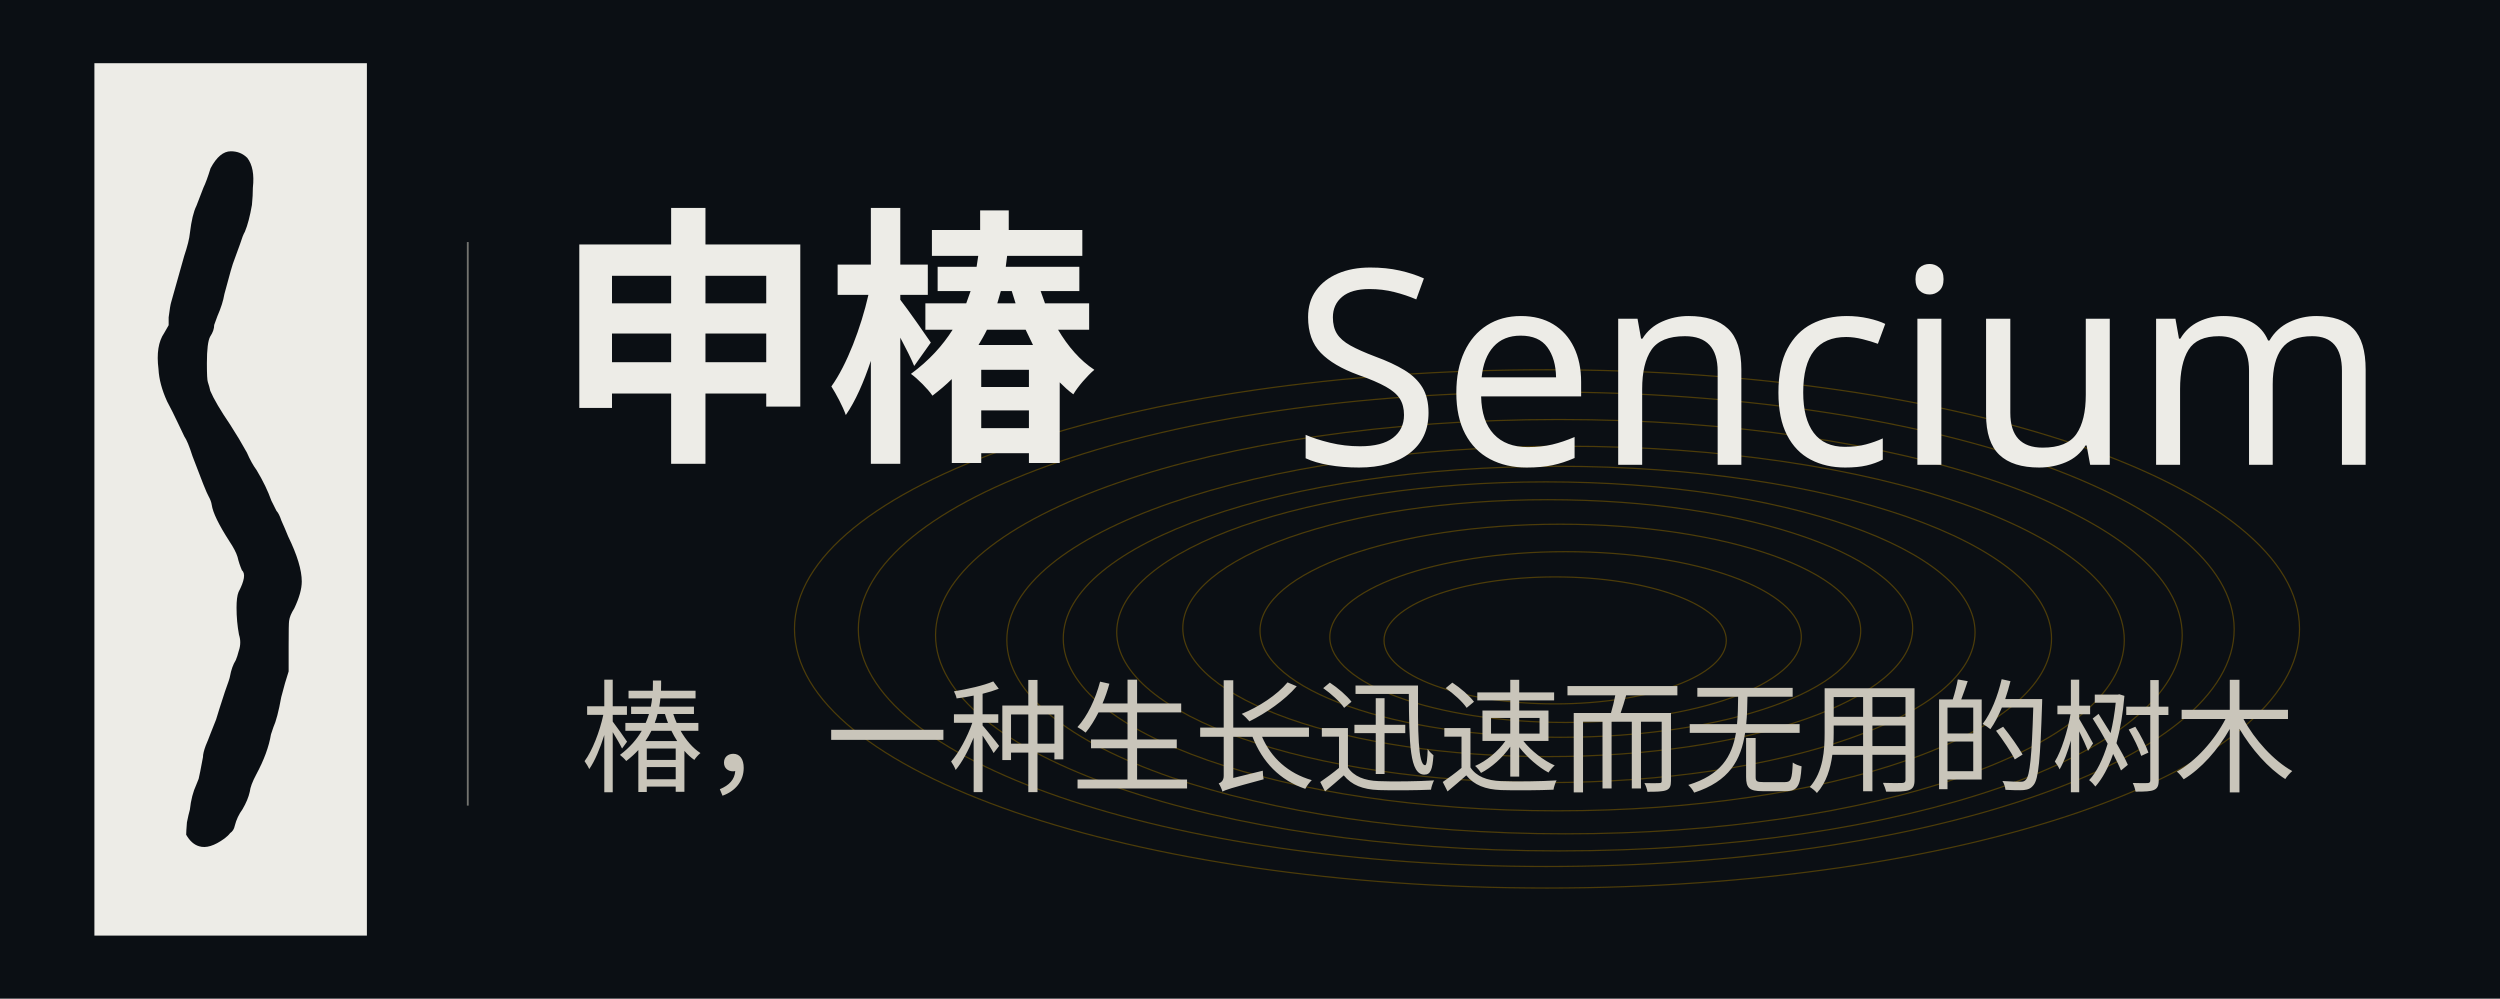
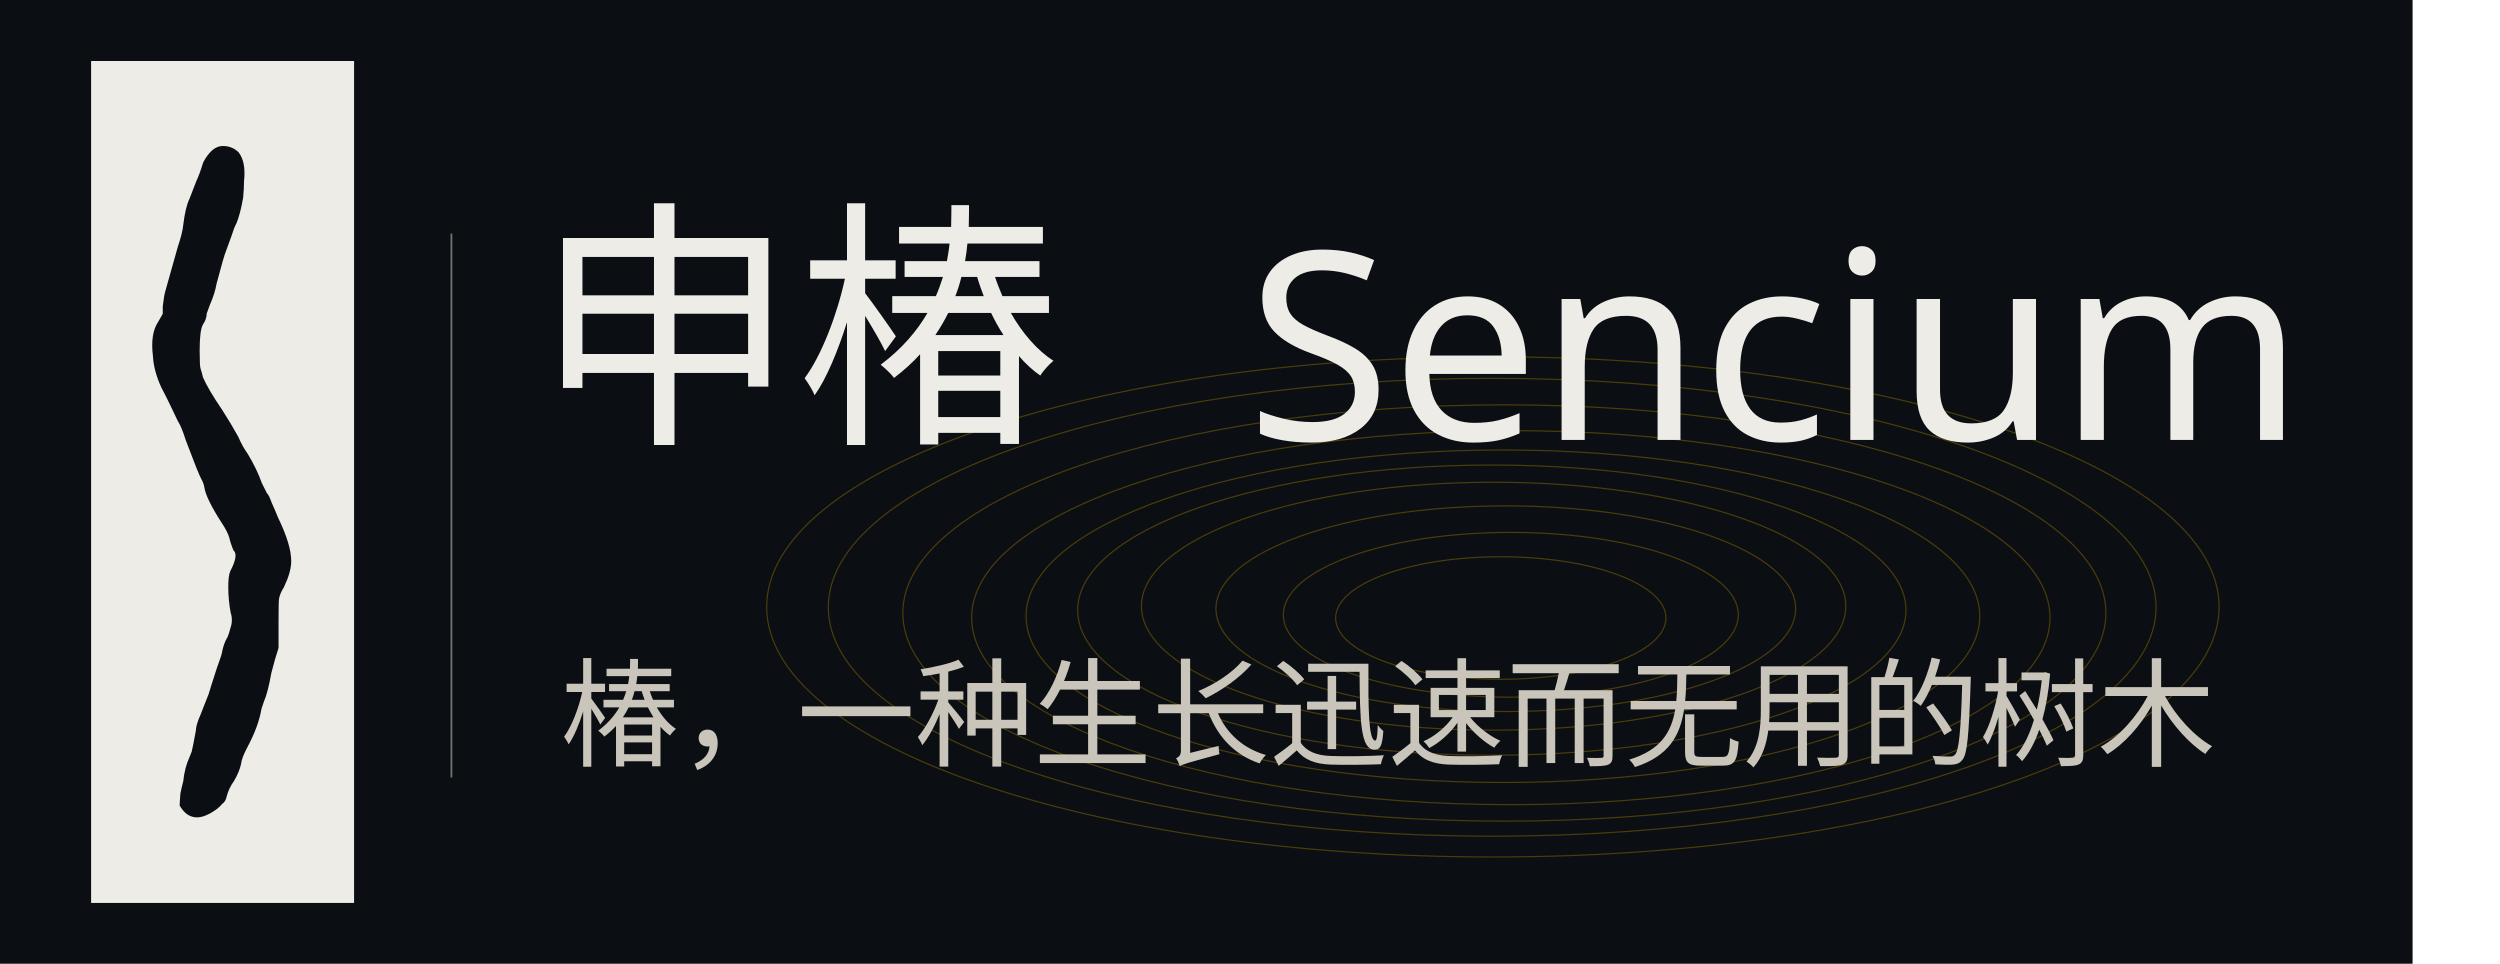
- <svg xmlns="http://www.w3.org/2000/svg" width="3367" height="1345" overflow="hidden">
+ <svg xmlns="http://www.w3.org/2000/svg" width="3489" height="1345" overflow="hidden">
  <defs>
    <clipPath id="clip0">
-       <rect x="358" y="245" width="3367" height="1345" />
+       <rect x="358" y="245" width="3489" height="1345" />
    </clipPath>
  </defs>
  <g clip-path="url(#clip0)" transform="translate(-358 -245)">
    <path d="M358 245 3725 245 3725 1590 358 1590Z" fill="#0B0F14" fill-rule="evenodd" />
    <path d="M2683 1107.5C2683 1154.72 2579.8 1193 2452.5 1193 2325.2 1193 2222 1154.72 2222 1107.5 2222 1060.28 2325.2 1022 2452.5 1022 2579.8 1022 2683 1060.28 2683 1107.5Z" stroke="#7F6000" stroke-width="1.641" stroke-miterlimit="8" stroke-opacity="0.569" fill="none" fill-rule="evenodd" />
    <path d="M2784 1103C2784 1166.51 2641.85 1218 2466.5 1218 2291.15 1218 2149 1166.51 2149 1103 2149 1039.49 2291.15 988 2466.5 988 2641.85 988 2784 1039.49 2784 1103Z" stroke="#7F6000" stroke-width="1.641" stroke-miterlimit="8" stroke-opacity="0.569" fill="none" fill-rule="evenodd" />
    <path d="M2864 1094.5C2864 1173.75 2682.9 1238 2459.5 1238 2236.1 1238 2055 1173.75 2055 1094.5 2055 1015.25 2236.1 951 2459.5 951 2682.9 951 2864 1015.25 2864 1094.5Z" stroke="#7F6000" stroke-width="1.641" stroke-miterlimit="8" stroke-opacity="0.569" fill="none" fill-rule="evenodd" />
    <path d="M2934 1091C2934 1186.55 2713.95 1264 2442.5 1264 2171.05 1264 1951 1186.55 1951 1091 1951 995.455 2171.05 918 2442.5 918 2713.95 918 2934 995.455 2934 1091Z" stroke="#7F6000" stroke-width="1.641" stroke-miterlimit="8" stroke-opacity="0.569" fill="none" fill-rule="evenodd" />
    <path d="M3018 1096.5C3018 1208.34 2759.22 1299 2440 1299 2120.78 1299 1862 1208.34 1862 1096.5 1862 984.663 2120.78 894 2440 894 2759.22 894 3018 984.663 3018 1096.5Z" stroke="#7F6000" stroke-width="1.641" stroke-miterlimit="8" stroke-opacity="0.569" fill="none" fill-rule="evenodd" />
    <path d="M3121 1105C3121 1233.13 2823.05 1337 2455.5 1337 2087.95 1337 1790 1233.13 1790 1105 1790 976.87 2087.95 873 2455.5 873 2823.05 873 3121 976.87 3121 1105Z" stroke="#7F6000" stroke-width="1.641" stroke-miterlimit="8" stroke-opacity="0.569" fill="none" fill-rule="evenodd" />
    <path d="M3219 1107C3219 1251.15 2882.09 1368 2466.5 1368 2050.91 1368 1714 1251.15 1714 1107 1714 962.854 2050.91 846 2466.5 846 2882.09 846 3219 962.854 3219 1107Z" stroke="#7F6000" stroke-width="1.641" stroke-miterlimit="8" stroke-opacity="0.569" fill="none" fill-rule="evenodd" />
    <path d="M3297 1100.5C3297 1260.94 2921.14 1391 2457.5 1391 1993.86 1391 1618 1260.94 1618 1100.5 1618 940.061 1993.86 810 2457.5 810 2921.14 810 3297 940.061 3297 1100.5Z" stroke="#7F6000" stroke-width="1.641" stroke-miterlimit="8" stroke-opacity="0.569" fill="none" fill-rule="evenodd" />
    <path d="M3367 1092.5C3367 1268.96 2952.19 1412 2440.5 1412 1928.81 1412 1514 1268.96 1514 1092.5 1514 916.045 1928.81 773 2440.5 773 2952.19 773 3367 916.045 3367 1092.5Z" stroke="#7F6000" stroke-width="1.641" stroke-miterlimit="8" stroke-opacity="0.569" fill="none" fill-rule="evenodd" />
    <path d="M3455 1092C3455 1284.75 3001.24 1441 2441.5 1441 1881.76 1441 1428 1284.75 1428 1092 1428 899.253 1881.76 743 2441.5 743 3001.24 743 3455 899.253 3455 1092Z" stroke="#7F6000" stroke-width="1.641" stroke-miterlimit="8" stroke-opacity="0.569" fill="none" fill-rule="evenodd" />
    <path d="M749.378 330.09C806.131 330.09 852.138 330.09 852.138 330.09L852.138 1505.09C852.138 1505.09 806.131 1505.09 749.378 1505.09L587.898 1505.09C531.145 1505.09 485.138 1505.09 485.138 1505.09L485.138 330.09C485.138 330.09 531.145 330.09 587.898 330.09Z" fill="#EDECE7" fill-rule="evenodd" />
    <path d="M668.894 448.747C677.706 448.747 685.073 451.703 691.007 457.615 698.019 466.587 700.542 480.008 698.564 497.879 698.564 504.79 698.146 512.524 697.296 521.079 694.634 536.317 691.477 548.313 687.825 557.066 685.935 560.189 683.76 565.736 681.294 573.709 678.638 581.026 676.083 588.031 673.642 594.723 671.448 599.833 666.973 615.285 660.208 641.077 658.705 649.997 655.58 659.869 650.825 670.693 649.367 674.337 647.915 678.317 646.475 682.637 646.475 687.654 644.682 692.847 641.087 698.218 638.126 703.619 636.642 715.6 636.642 734.158 636.642 748.99 637.074 757.463 637.93 759.575 639.432 764.092 640.51 768.005 641.169 771.315 645.753 782.161 654.838 797.596 668.424 817.622 676.305 829.852 683.672 842.165 690.519 854.561 694.475 863.783 698.862 871.703 703.687 878.323 712.309 892.655 718.903 906.314 723.474 919.306 725.807 923.946 728.108 928.536 730.384 933.076 732.616 935.304 734.841 939.723 737.054 946.333 740.186 953.208 743.197 960.274 746.101 967.517 758.324 992.581 764.436 1012.82 764.436 1028.22 764.436 1038.1 761.051 1050.17 754.273 1064.44 750.279 1070.68 747.971 1076.28 747.357 1081.24 746.944 1083.66 746.741 1094.74 746.741 1114.47L746.741 1149.23 741.796 1165.28C738.766 1176.75 737.085 1182.98 736.756 1183.97 733.351 1202.95 729.814 1216.48 726.137 1224.56 725.04 1227.86 723.974 1231.06 722.929 1234.16 720.171 1250.66 713.602 1268.55 703.218 1287.84 697.924 1297.76 694.989 1305.57 694.418 1311.27 692.789 1318.63 689.53 1326.49 684.629 1334.85 679.684 1341.65 676.21 1349.05 674.207 1357.08 673.306 1361.53 671.233 1364.83 667.987 1366.98 666.129 1369.45 663.549 1371.92 660.252 1374.36 646.685 1384.21 635.33 1387.67 626.181 1384.74 619.379 1382.8 613.565 1377.62 608.741 1369.21 608.741 1366.45 609.083 1360.89 609.761 1352.54 611.219 1345.27 612.538 1339.58 613.723 1335.45 615.087 1322.54 617.991 1311.29 622.428 1301.72 623.551 1298.9 624.596 1296.28 625.56 1293.87 626.517 1290.07 628.451 1280.37 631.349 1264.73 631.349 1260.99 632.61 1255.77 635.121 1249.04 637.067 1244.55 639.343 1238.85 641.949 1231.92 644.58 1225.63 646.945 1219.66 649.043 1214.01 651.002 1207.28 654.946 1194.85 660.867 1176.75 665.438 1164.19 667.721 1157.25 667.721 1155.94 669.318 1147.15 671.93 1139.86 675.551 1134.09 676.958 1130.82 678.289 1126.7 679.544 1121.72 682.144 1114.31 682.252 1107 679.874 1099.8 677.668 1088.07 676.571 1075.97 676.571 1063.5 676.571 1053.92 677.452 1046.89 679.228 1042.43 687.285 1027.09 688.833 1017.32 683.862 1013.12 681.206 1006.95 679.228 1000.95 677.928 995.12 676.197 989.384 672.551 982.356 666.985 974.044 652.593 951.695 644.643 935.317 643.141 924.896 642.64 921.388 641.214 917.526 638.868 913.31 636.509 909.397 629.294 891.391 617.23 859.292 612.95 845.865 609.292 837.049 606.268 832.844 603.212 826.724 600.359 820.745 597.722 814.906 592.852 804.539 587.977 794.791 583.083 785.663 576.014 770.145 572.14 755.651 571.462 742.183 568.792 721.085 571.328 704.879 579.089 693.566L585.143 682.98 585.143 672.396C586.494 661.685 587.603 654.961 588.478 652.224 594.33 631.407 600.175 610.642 606.014 589.93 610.503 576.503 613.083 566.152 613.749 558.877 615.765 542.12 618.688 529.921 622.517 522.282 625.548 514.444 628.699 506.273 631.976 497.77 634.836 491.858 638.043 483.146 641.587 471.635 649.69 456.376 658.794 448.747 668.894 448.747Z" fill="#0B0F14" fill-rule="evenodd" />
    <path d="M0 0 0 759" stroke="#C9C5BA" stroke-width="2.461" stroke-miterlimit="8" stroke-opacity="0.549" fill="none" fill-rule="evenodd" transform="matrix(-1 0 0 1 988 571)" />
-     <text fill="#EDECE7" font-family="STZhongsong,STZhongsong_MSFontService,sans-serif" font-weight="700" font-size="367" transform="matrix(1 0 0 1 1102.6 837)">申椿<tspan font-family="Impact,Impact_MSFontService,sans-serif" font-weight="400" font-stretch="condensed" font-size="367" x="995.11" y="34">Sencium</tspan>
-       <tspan fill="#C9C5BA" font-family="SimSun,SimSun_MSFontService,sans-serif" font-weight="400" font-size="165" x="37.568" y="462">椿，一种生长迅速而无用的树木</tspan>
+     <text fill="#EDECE7" font-family="STZhongsong,STZhongsong_MSFontService,sans-serif" font-weight="400" font-size="367" transform="matrix(1 0 0 1 1102.6 837)">申椿<tspan font-family="Noto Sans SC,Noto Sans SC_MSFontService,sans-serif" font-size="367" x="995.11" y="22">Sencium</tspan>
+       <tspan fill="#C9C5BA" font-family="FZYaoTi,FZYaoTi_MSFontService,sans-serif" font-stretch="semi-condensed" font-size="165" x="37.568" y="465">椿，一种生长迅速而无用的树木</tspan>
    </text>
  </g>
</svg>
